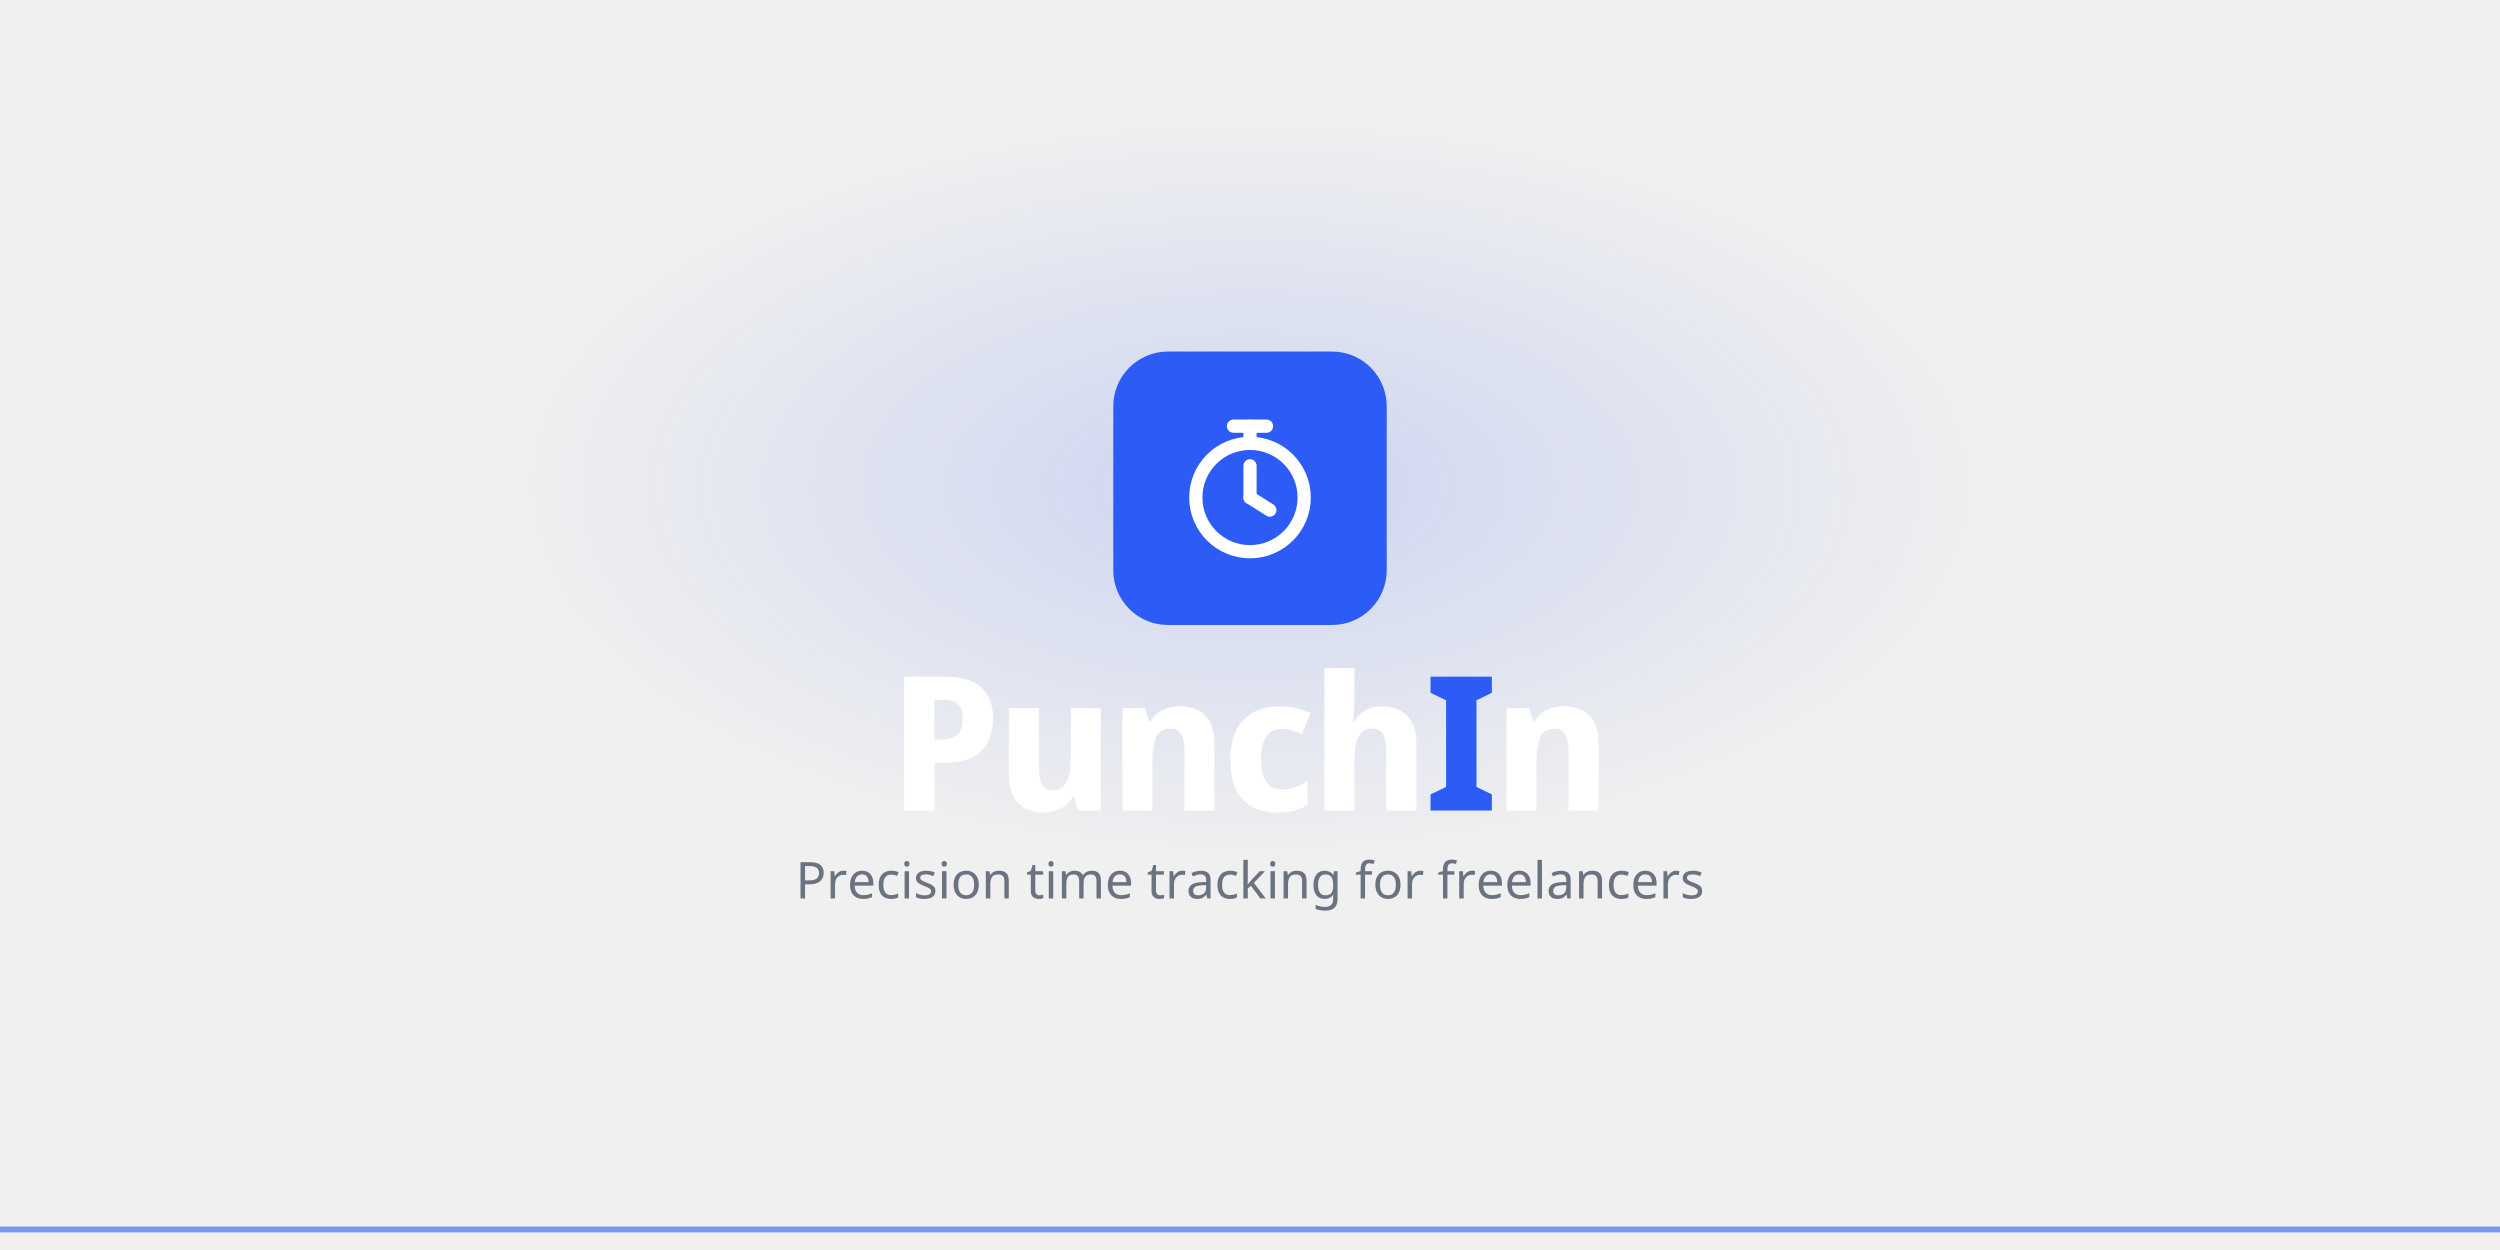
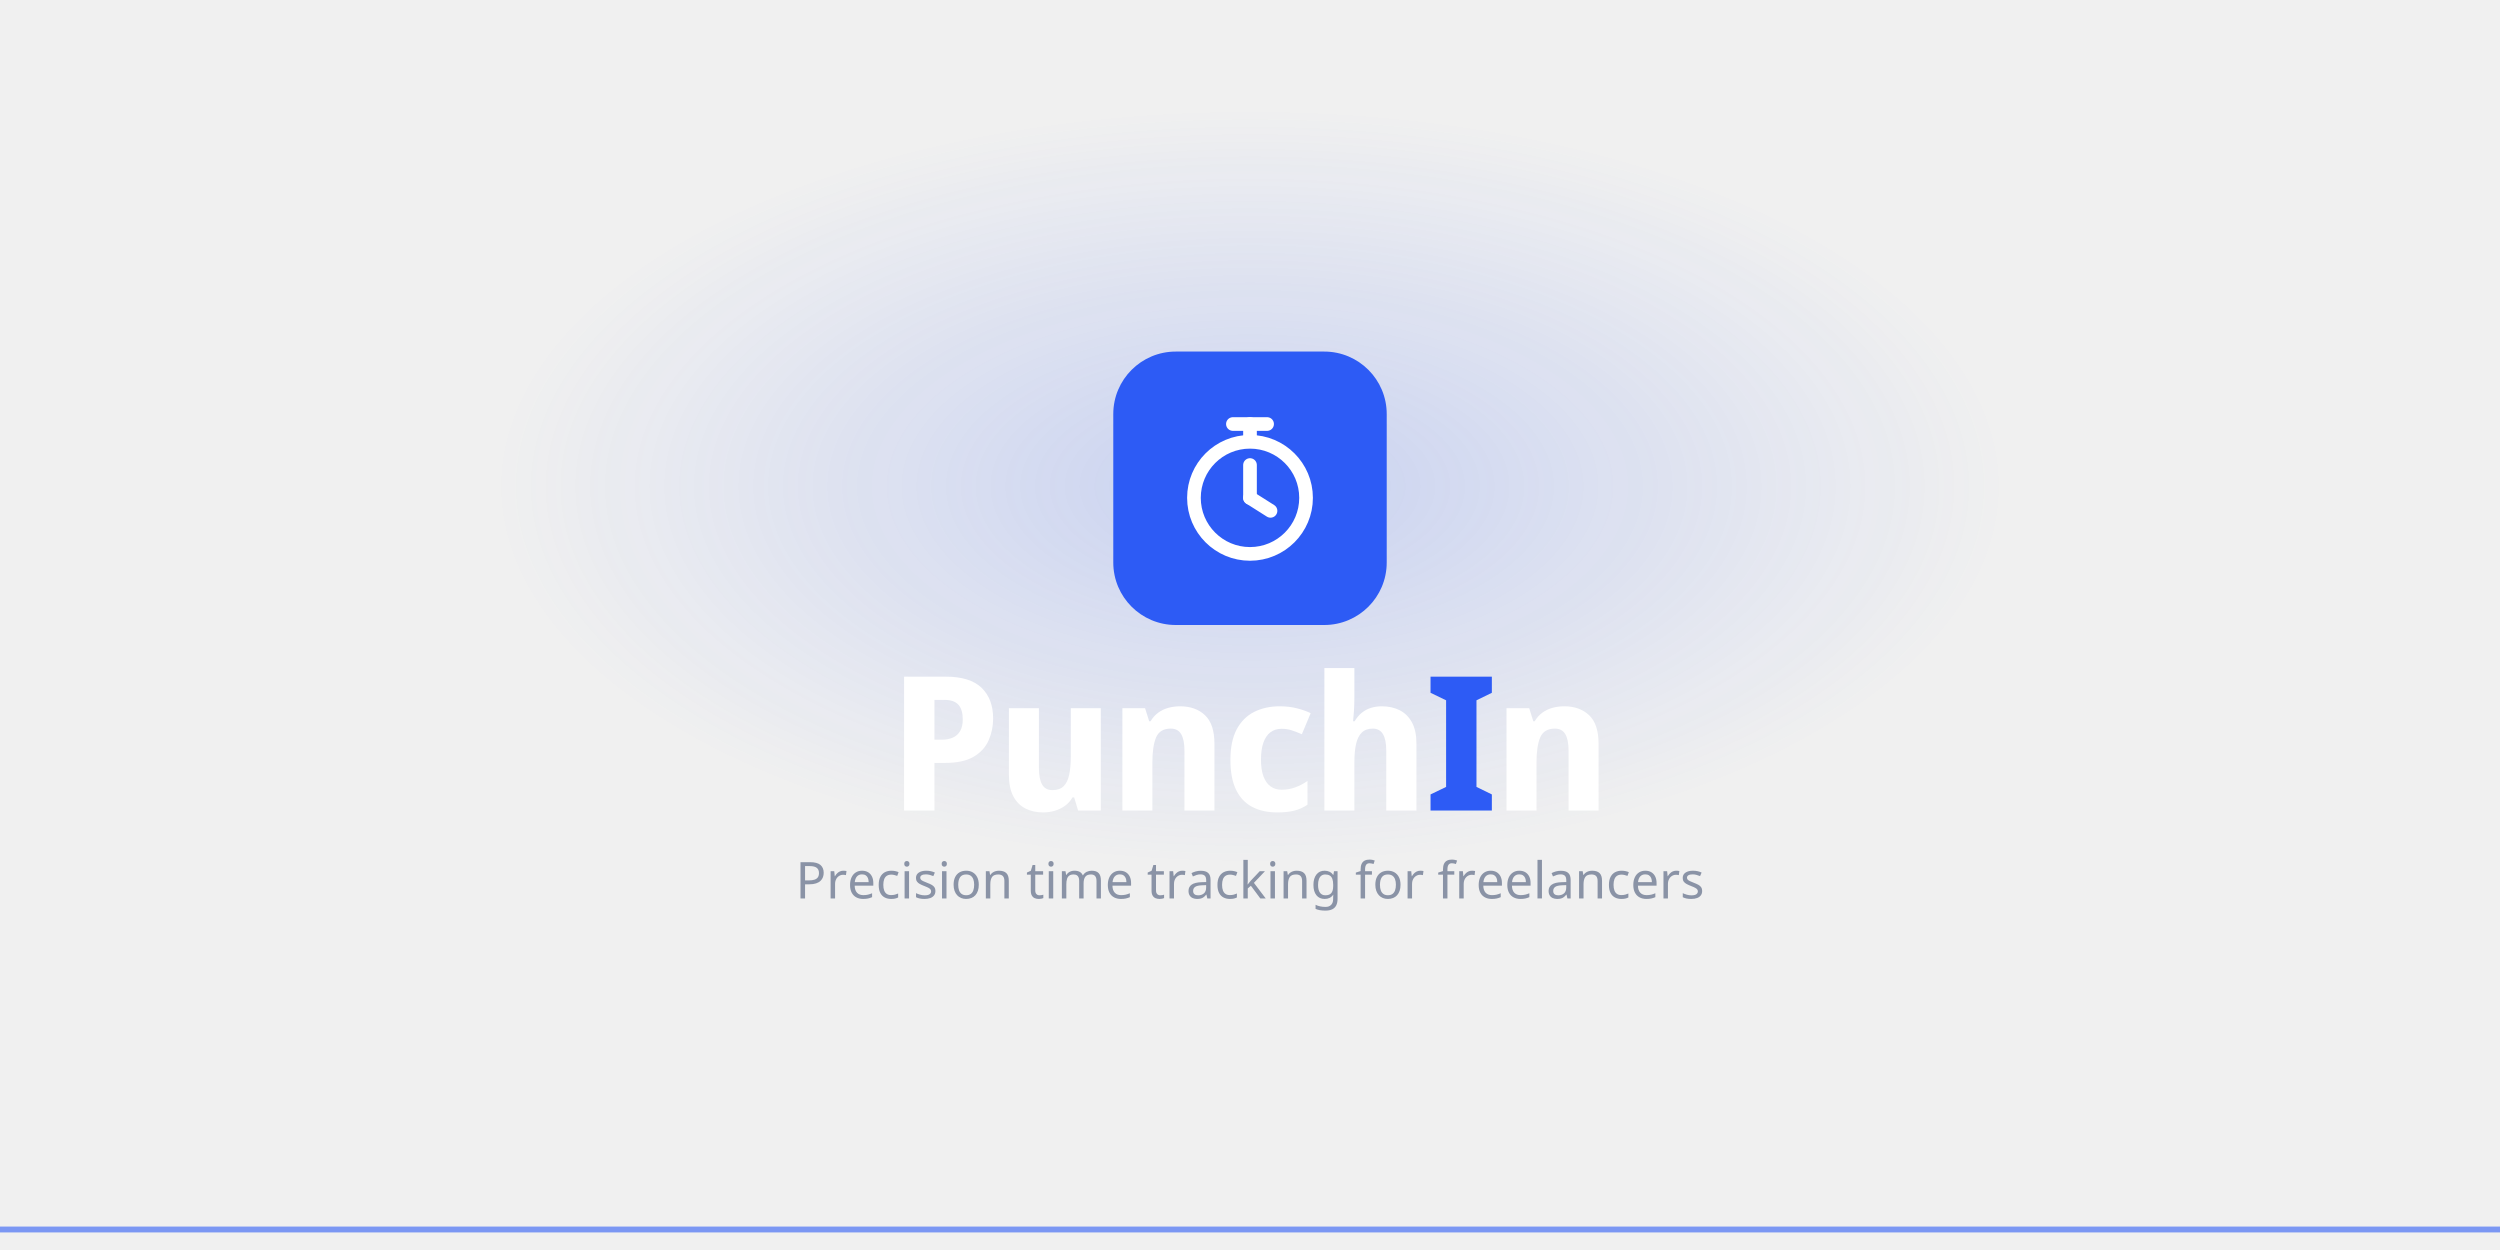
<svg xmlns="http://www.w3.org/2000/svg" viewBox="0 0 1280 640" width="1280" height="640">
  <defs>
    <radialGradient id="glow" cx="50%" cy="39%" r="30%">
-       <stop offset="0%" stop-color="#2D5BF5" stop-opacity="0.18" />
+       <stop offset="0%" stop-color="#2D5BF5" stop-opacity="0.20" />
      <stop offset="100%" stop-color="#2D5BF5" stop-opacity="0" />
    </radialGradient>
  </defs>
  <rect width="1280" height="640" fill="url(#glow)" />
-   <rect x="570" y="180" width="140" height="140" rx="28" fill="#2D5BF5" />
-   <g transform="translate(599.40 209.40) scale(3.3833)" fill="none" stroke="#FFFFFF" stroke-width="2" stroke-linecap="round" stroke-linejoin="round">
+   <rect x="570" y="180" width="140" height="140" rx="32" fill="#2D5BF5" />
+   <g transform="translate(598,208) scale(3.5)" fill="none" stroke="#FFFFFF" stroke-width="2" stroke-linecap="round" stroke-linejoin="round">
    <path d="M9.5 2.6h5" />
    <path d="M12 2.6v2.4" />
    <circle cx="12" cy="13.4" r="8.2" />
    <path d="M12 13.4V8.6" />
    <path d="M12 13.4l3 1.9" />
-     <circle cx="12" cy="13.4" r="0.9" fill="#FFFFFF" stroke="none" />
+     <circle cx="12" cy="13.4" r="0.6" fill="#FFFFFF" stroke="none" />
  </g>
-   <g fill="#FFFFFF">
-     <g transform="translate(455.30,415) scale(0.096,-0.096)">
+   <g transform="translate(455.30,415) scale(0.096,-0.096)">
+     <g fill="#FFFFFF">
      <path transform="translate(0.00,0)" d="M302 714Q431 714 492.5 654.5Q554 595 554 491Q554 429 530.0 374.5Q506 320 450.0 287.0Q394 254 297 254H241V0H79V714ZM297 590H241V378H282Q314 378 339.0 389.0Q364 400 378.0 424.0Q392 448 392 486Q392 539 368.5 564.5Q345 590 297 590Z" />
      <path transform="translate(572.17,0)" d="M556 546V0H435L414 70H405Q389 42 364.0 24.5Q339 7 309.5 -1.5Q280 -10 248 -10Q195 -10 154.0 11.0Q113 32 89.5 76.0Q66 120 66 190V546H226V227Q226 169 243.0 139.0Q260 109 298 109Q337 109 358.0 130.0Q379 151 387.5 191.0Q396 231 396 289V546Z" />
      <path transform="translate(1175.33,0)" d="M376 556Q458 556 508.5 508.5Q559 461 559 356V0H399V319Q399 378 381.5 407.5Q364 437 326 437Q268 437 248.0 390.5Q228 344 228 257V0H68V546H189L211 476H218Q235 504 258.5 521.5Q282 539 312.0 547.5Q342 556 376 556Z" />
      <path transform="translate(1778.50,0)" d="M291 -10Q213 -10 157.0 19.5Q101 49 71.0 111.0Q41 173 41 270Q41 370 74.5 433.0Q108 496 167.5 526.0Q227 556 304 556Q354 556 397.0 545.0Q440 534 469 519L422 407Q392 420 367.5 428.0Q343 436 314 436Q279 436 254.5 417.5Q230 399 217.0 362.5Q204 326 204 271Q204 217 217.5 181.5Q231 146 255.5 128.5Q280 111 314 111Q352 111 386.5 123.5Q421 136 452 158V31Q419 9 381.5 -0.5Q344 -10 291 -10Z" />
      <path transform="translate(2252.67,0)" d="M228 605Q228 565 225.5 528.0Q223 491 221 476H229Q246 504 267.5 521.5Q289 539 316.0 547.5Q343 556 374 556Q428 556 469.5 535.0Q511 514 535.0 470.147Q559 426.294 559 355.925V0H398V319Q398 378.457 380.327 407.729Q362.655 437 326 437Q289.025 437 267.513 416.0Q246 395 237.0 354.98Q228 314.96 228 257V0H68V760H228Z" />
-       <path transform="translate(2855.83,0)" d="M358 0H31V86L114 126V588L31 628V714H358V628L276 588V126L358 86Z" fill="#2D5BF5" />
      <path transform="translate(3224.00,0)" d="M376 556Q458 556 508.5 508.5Q559 461 559 356V0H399V319Q399 378 381.5 407.5Q364 437 326 437Q268 437 248.0 390.5Q228 344 228 257V0H68V546H189L211 476H218Q235 504 258.5 521.5Q282 539 312.0 547.5Q342 556 376 556Z" />
    </g>
+     <g fill="#2D5BF5">
+       <path transform="translate(2855.83,0)" d="M358 0H31V86L114 126V588L31 628V714H358V628L276 588V126L358 86Z" />
+     </g>
  </g>
-   <g fill="#6B7280">
+   <g fill="#8A93A6">
    <g transform="translate(407.33,460) scale(0.026,-0.026)">
      <path transform="translate(0.00,0)" d="M286 714Q426 714 490.0 659.0Q554 604 554 504Q554 460 539.5 419.5Q525 379 492.0 347.0Q459 315 404.0 296.5Q349 278 269 278H187V0H97V714ZM278 637H187V355H259Q327 355 372.0 369.5Q417 384 439.0 416.0Q461 448 461 500Q461 569 417.0 603.0Q373 637 278 637Z" />
      <path transform="translate(605.00,0)" d="M335 546Q350 546 367.5 544.5Q385 543 398 540L387 459Q374 462 358.5 464.0Q343 466 329 466Q298 466 270.0 453.0Q242 440 220.0 416.5Q198 393 185.5 360.0Q173 327 173 286V0H85V536H157L167 438H171Q188 468 212.0 492.5Q236 517 267.0 531.5Q298 546 335 546Z" />
      <path transform="translate(1018.00,0)" d="M292 546Q361 546 410.5 516.0Q460 486 486.5 431.5Q513 377 513 304V251H146Q148 160 192.5 112.5Q237 65 317 65Q368 65 407.5 74.5Q447 84 489 102V25Q448 7 408.0 -1.5Q368 -10 313 -10Q237 -10 178.5 21.0Q120 52 87.5 113.5Q55 175 55 264Q55 352 84.5 415.0Q114 478 167.5 512.0Q221 546 292 546ZM291 474Q228 474 191.5 433.5Q155 393 148 321H421Q421 367 407.0 401.0Q393 435 364.5 454.5Q336 474 291 474Z" />
      <path transform="translate(1582.00,0)" d="M300 -10Q229 -10 173.5 19.0Q118 48 86.5 109.0Q55 170 55 265Q55 364 88.0 426.0Q121 488 177.5 517.0Q234 546 306 546Q347 546 385.0 537.5Q423 529 447 517L420 444Q396 453 364.0 461.0Q332 469 304 469Q250 469 215.0 446.0Q180 423 163.0 378.0Q146 333 146 266Q146 202 163.0 157.0Q180 112 214.0 89.0Q248 66 299 66Q343 66 376.5 75.0Q410 84 438 97V19Q411 5 378.5 -2.5Q346 -10 300 -10Z" />
      <path transform="translate(2062.00,0)" d="M173 536V0H85V536ZM130 737Q150 737 165.5 723.5Q181 710 181 681Q181 653 165.5 639.0Q150 625 130 625Q108 625 93.0 639.0Q78 653 78 681Q78 710 93.0 723.5Q108 737 130 737Z" />
      <path transform="translate(2320.00,0)" d="M434 148Q434 96 408.0 61.0Q382 26 334.0 8.0Q286 -10 220 -10Q164 -10 123.5 -1.0Q83 8 52 24V104Q84 88 129.5 74.5Q175 61 222 61Q289 61 319.0 82.5Q349 104 349 140Q349 160 338.0 176.0Q327 192 298.5 208.0Q270 224 217 244Q165 264 128.0 284.0Q91 304 71.0 332.0Q51 360 51 404Q51 472 106.5 509.0Q162 546 252 546Q301 546 343.5 536.5Q386 527 423 510L393 440Q359 454 322.0 464.0Q285 474 246 474Q192 474 163.5 456.5Q135 439 135 409Q135 387 148.0 371.5Q161 356 191.5 341.5Q222 327 273 307Q324 288 360.0 268.0Q396 248 415.0 219.5Q434 191 434 148Z" />
      <path transform="translate(2799.00,0)" d="M173 536V0H85V536ZM130 737Q150 737 165.5 723.5Q181 710 181 681Q181 653 165.5 639.0Q150 625 130 625Q108 625 93.0 639.0Q78 653 78 681Q78 710 93.0 723.5Q108 737 130 737Z" />
      <path transform="translate(3057.00,0)" d="M551 269Q551 202 533.5 150.5Q516 99 483.5 63.0Q451 27 404.5 8.5Q358 -10 301 -10Q248 -10 203.0 8.5Q158 27 125.0 63.0Q92 99 73.5 150.5Q55 202 55 269Q55 358 85.0 419.5Q115 481 171.0 513.5Q227 546 304 546Q377 546 432.5 513.5Q488 481 519.5 419.5Q551 358 551 269ZM146 269Q146 206 162.5 159.5Q179 113 214.0 88.0Q249 63 303 63Q357 63 392.0 88.0Q427 113 443.5 159.5Q460 206 460 269Q460 333 443.0 378.0Q426 423 391.5 447.5Q357 472 302 472Q220 472 183.0 418.0Q146 364 146 269Z" />
      <path transform="translate(3662.00,0)" d="M343 546Q439 546 488.0 499.5Q537 453 537 349V0H450V343Q450 408 421.0 440.0Q392 472 330 472Q241 472 207.0 422.0Q173 372 173 278V0H85V536H156L169 463H174Q192 491 218.5 509.5Q245 528 277.0 537.0Q309 546 343 546Z" />
      <path transform="translate(4540.00,0)" d="M264 62Q284 62 305.0 65.5Q326 69 339 73V6Q325 -1 299.0 -5.5Q273 -10 249 -10Q207 -10 171.5 4.5Q136 19 114.0 55.0Q92 91 92 156V468H16V510L93 545L128 659H180V536H335V468H180V158Q180 109 203.5 85.5Q227 62 264 62Z" />
      <path transform="translate(4901.00,0)" d="M173 536V0H85V536ZM130 737Q150 737 165.5 723.5Q181 710 181 681Q181 653 165.5 639.0Q150 625 130 625Q108 625 93.0 639.0Q78 653 78 681Q78 710 93.0 723.5Q108 737 130 737Z" />
      <path transform="translate(5159.00,0)" d="M673 546Q764 546 809.0 499.5Q854 453 854 349V0H767V345Q767 408 740.5 440.0Q714 472 658 472Q580 472 546.5 427.0Q513 382 513 296V0H426V345Q426 387 414.0 415.5Q402 444 378.0 458.0Q354 472 316 472Q262 472 231.0 449.5Q200 427 186.5 384.0Q173 341 173 278V0H85V536H156L169 463H174Q191 491 215.5 509.5Q240 528 270.0 537.0Q300 546 332 546Q394 546 435.5 524.0Q477 502 496 456H501Q528 502 574.5 524.0Q621 546 673 546Z" />
      <path transform="translate(6094.00,0)" d="M292 546Q361 546 410.5 516.0Q460 486 486.5 431.5Q513 377 513 304V251H146Q148 160 192.5 112.5Q237 65 317 65Q368 65 407.5 74.5Q447 84 489 102V25Q448 7 408.0 -1.5Q368 -10 313 -10Q237 -10 178.5 21.0Q120 52 87.5 113.5Q55 175 55 264Q55 352 84.5 415.0Q114 478 167.5 512.0Q221 546 292 546ZM291 474Q228 474 191.5 433.5Q155 393 148 321H421Q421 367 407.0 401.0Q393 435 364.5 454.5Q336 474 291 474Z" />
      <path transform="translate(6918.00,0)" d="M264 62Q284 62 305.0 65.5Q326 69 339 73V6Q325 -1 299.0 -5.5Q273 -10 249 -10Q207 -10 171.5 4.5Q136 19 114.0 55.0Q92 91 92 156V468H16V510L93 545L128 659H180V536H335V468H180V158Q180 109 203.5 85.5Q227 62 264 62Z" />
      <path transform="translate(7279.00,0)" d="M335 546Q350 546 367.5 544.5Q385 543 398 540L387 459Q374 462 358.5 464.0Q343 466 329 466Q298 466 270.0 453.0Q242 440 220.0 416.5Q198 393 185.5 360.0Q173 327 173 286V0H85V536H157L167 438H171Q188 468 212.0 492.5Q236 517 267.0 531.5Q298 546 335 546Z" />
      <path transform="translate(7692.00,0)" d="M288 545Q386 545 433.0 502.0Q480 459 480 365V0H416L399 76H395Q372 47 347.5 27.5Q323 8 291.5 -1.0Q260 -10 215 -10Q167 -10 128.5 7.0Q90 24 68.0 59.5Q46 95 46 149Q46 229 109.0 272.5Q172 316 303 320L394 323V355Q394 422 365.0 448.0Q336 474 283 474Q241 474 203.0 461.5Q165 449 132 433L105 499Q140 518 188.0 531.5Q236 545 288 545ZM314 259Q214 255 175.5 227.0Q137 199 137 148Q137 103 164.5 82.0Q192 61 235 61Q303 61 348.0 98.5Q393 136 393 214V262Z" />
      <path transform="translate(8253.00,0)" d="M300 -10Q229 -10 173.5 19.0Q118 48 86.5 109.0Q55 170 55 265Q55 364 88.0 426.0Q121 488 177.5 517.0Q234 546 306 546Q347 546 385.0 537.5Q423 529 447 517L420 444Q396 453 364.0 461.0Q332 469 304 469Q250 469 215.0 446.0Q180 423 163.0 378.0Q146 333 146 266Q146 202 163.0 157.0Q180 112 214.0 89.0Q248 66 299 66Q343 66 376.5 75.0Q410 84 438 97V19Q411 5 378.5 -2.5Q346 -10 300 -10Z" />
      <path transform="translate(8733.00,0)" d="M172 363Q172 347 170.5 321.0Q169 295 168 276H172Q178 284 190.0 299.0Q202 314 214.5 329.5Q227 345 236 355L407 536H510L293 307L525 0H419L233 250L172 197V0H85V760H172Z" />
      <path transform="translate(9267.00,0)" d="M173 536V0H85V536ZM130 737Q150 737 165.5 723.5Q181 710 181 681Q181 653 165.5 639.0Q150 625 130 625Q108 625 93.0 639.0Q78 653 78 681Q78 710 93.0 723.5Q108 737 130 737Z" />
      <path transform="translate(9525.00,0)" d="M343 546Q439 546 488.0 499.5Q537 453 537 349V0H450V343Q450 408 421.0 440.0Q392 472 330 472Q241 472 207.0 422.0Q173 372 173 278V0H85V536H156L169 463H174Q192 491 218.5 509.5Q245 528 277.0 537.0Q309 546 343 546Z" />
      <path transform="translate(10143.00,0)" d="M275 546Q328 546 370.5 526.0Q413 506 443 465H448L460 536H530V-9Q530 -85 504.0 -136.5Q478 -188 425.0 -214.0Q372 -240 290 -240Q232 -240 183.5 -231.5Q135 -223 97 -206V-125Q135 -145 186.0 -156.0Q237 -167 295 -167Q364 -167 403.5 -126.5Q443 -86 443 -16V5Q443 17 444.0 39.5Q445 62 446 71H442Q414 30 372.5 10.0Q331 -10 276 -10Q172 -10 113.5 63.0Q55 136 55 267Q55 395 113.5 470.5Q172 546 275 546ZM287 472Q242 472 210.5 448.0Q179 424 162.5 378.0Q146 332 146 266Q146 167 182.5 114.5Q219 62 289 62Q330 62 359.0 72.5Q388 83 407.0 105.5Q426 128 435.0 163.0Q444 198 444 246V267Q444 340 427.5 385.0Q411 430 376.0 451.0Q341 472 287 472Z" />
      <path transform="translate(11018.00,0)" d="M332 468H197V0H109V468H15V509L109 539V570Q109 639 129.5 682.0Q150 725 189.0 745.0Q228 765 283 765Q315 765 341.5 759.5Q368 754 387 747L364 678Q348 683 327.0 688.0Q306 693 284 693Q240 693 218.5 663.5Q197 634 197 571V536H332Z" />
      <path transform="translate(11362.00,0)" d="M551 269Q551 202 533.5 150.5Q516 99 483.5 63.0Q451 27 404.5 8.5Q358 -10 301 -10Q248 -10 203.0 8.5Q158 27 125.0 63.0Q92 99 73.5 150.5Q55 202 55 269Q55 358 85.0 419.5Q115 481 171.0 513.5Q227 546 304 546Q377 546 432.5 513.5Q488 481 519.5 419.5Q551 358 551 269ZM146 269Q146 206 162.5 159.5Q179 113 214.0 88.0Q249 63 303 63Q357 63 392.0 88.0Q427 113 443.5 159.5Q460 206 460 269Q460 333 443.0 378.0Q426 423 391.5 447.5Q357 472 302 472Q220 472 183.0 418.0Q146 364 146 269Z" />
      <path transform="translate(11967.00,0)" d="M335 546Q350 546 367.5 544.5Q385 543 398 540L387 459Q374 462 358.5 464.0Q343 466 329 466Q298 466 270.0 453.0Q242 440 220.0 416.5Q198 393 185.5 360.0Q173 327 173 286V0H85V536H157L167 438H171Q188 468 212.0 492.5Q236 517 267.0 531.5Q298 546 335 546Z" />
      <path transform="translate(12640.00,0)" d="M332 468H197V0H109V468H15V509L109 539V570Q109 639 129.5 682.0Q150 725 189.0 745.0Q228 765 283 765Q315 765 341.5 759.5Q368 754 387 747L364 678Q348 683 327.0 688.0Q306 693 284 693Q240 693 218.5 663.5Q197 634 197 571V536H332Z" />
      <path transform="translate(12984.00,0)" d="M335 546Q350 546 367.5 544.5Q385 543 398 540L387 459Q374 462 358.5 464.0Q343 466 329 466Q298 466 270.0 453.0Q242 440 220.0 416.5Q198 393 185.5 360.0Q173 327 173 286V0H85V536H157L167 438H171Q188 468 212.0 492.5Q236 517 267.0 531.5Q298 546 335 546Z" />
      <path transform="translate(13397.00,0)" d="M292 546Q361 546 410.5 516.0Q460 486 486.5 431.5Q513 377 513 304V251H146Q148 160 192.5 112.5Q237 65 317 65Q368 65 407.5 74.5Q447 84 489 102V25Q448 7 408.0 -1.5Q368 -10 313 -10Q237 -10 178.5 21.0Q120 52 87.5 113.5Q55 175 55 264Q55 352 84.5 415.0Q114 478 167.5 512.0Q221 546 292 546ZM291 474Q228 474 191.5 433.5Q155 393 148 321H421Q421 367 407.0 401.0Q393 435 364.5 454.5Q336 474 291 474Z" />
      <path transform="translate(13961.00,0)" d="M292 546Q361 546 410.5 516.0Q460 486 486.5 431.5Q513 377 513 304V251H146Q148 160 192.5 112.5Q237 65 317 65Q368 65 407.5 74.5Q447 84 489 102V25Q448 7 408.0 -1.5Q368 -10 313 -10Q237 -10 178.5 21.0Q120 52 87.5 113.5Q55 175 55 264Q55 352 84.5 415.0Q114 478 167.5 512.0Q221 546 292 546ZM291 474Q228 474 191.5 433.5Q155 393 148 321H421Q421 367 407.0 401.0Q393 435 364.5 454.5Q336 474 291 474Z" />
      <path transform="translate(14525.00,0)" d="M173 0H85V760H173Z" />
      <path transform="translate(14783.00,0)" d="M288 545Q386 545 433.0 502.0Q480 459 480 365V0H416L399 76H395Q372 47 347.5 27.5Q323 8 291.5 -1.0Q260 -10 215 -10Q167 -10 128.5 7.0Q90 24 68.0 59.5Q46 95 46 149Q46 229 109.0 272.5Q172 316 303 320L394 323V355Q394 422 365.0 448.0Q336 474 283 474Q241 474 203.0 461.5Q165 449 132 433L105 499Q140 518 188.0 531.5Q236 545 288 545ZM314 259Q214 255 175.5 227.0Q137 199 137 148Q137 103 164.5 82.0Q192 61 235 61Q303 61 348.0 98.5Q393 136 393 214V262Z" />
      <path transform="translate(15344.00,0)" d="M343 546Q439 546 488.0 499.5Q537 453 537 349V0H450V343Q450 408 421.0 440.0Q392 472 330 472Q241 472 207.0 422.0Q173 372 173 278V0H85V536H156L169 463H174Q192 491 218.5 509.5Q245 528 277.0 537.0Q309 546 343 546Z" />
      <path transform="translate(15962.00,0)" d="M300 -10Q229 -10 173.5 19.0Q118 48 86.5 109.0Q55 170 55 265Q55 364 88.0 426.0Q121 488 177.5 517.0Q234 546 306 546Q347 546 385.0 537.5Q423 529 447 517L420 444Q396 453 364.0 461.0Q332 469 304 469Q250 469 215.0 446.0Q180 423 163.0 378.0Q146 333 146 266Q146 202 163.0 157.0Q180 112 214.0 89.0Q248 66 299 66Q343 66 376.5 75.0Q410 84 438 97V19Q411 5 378.5 -2.5Q346 -10 300 -10Z" />
      <path transform="translate(16442.00,0)" d="M292 546Q361 546 410.5 516.0Q460 486 486.5 431.5Q513 377 513 304V251H146Q148 160 192.5 112.5Q237 65 317 65Q368 65 407.5 74.5Q447 84 489 102V25Q448 7 408.0 -1.5Q368 -10 313 -10Q237 -10 178.5 21.0Q120 52 87.5 113.5Q55 175 55 264Q55 352 84.5 415.0Q114 478 167.5 512.0Q221 546 292 546ZM291 474Q228 474 191.5 433.5Q155 393 148 321H421Q421 367 407.0 401.0Q393 435 364.5 454.5Q336 474 291 474Z" />
      <path transform="translate(17006.00,0)" d="M335 546Q350 546 367.5 544.5Q385 543 398 540L387 459Q374 462 358.5 464.0Q343 466 329 466Q298 466 270.0 453.0Q242 440 220.0 416.5Q198 393 185.5 360.0Q173 327 173 286V0H85V536H157L167 438H171Q188 468 212.0 492.5Q236 517 267.0 531.5Q298 546 335 546Z" />
      <path transform="translate(17419.00,0)" d="M434 148Q434 96 408.0 61.0Q382 26 334.0 8.0Q286 -10 220 -10Q164 -10 123.5 -1.0Q83 8 52 24V104Q84 88 129.5 74.5Q175 61 222 61Q289 61 319.0 82.5Q349 104 349 140Q349 160 338.0 176.0Q327 192 298.5 208.0Q270 224 217 244Q165 264 128.0 284.0Q91 304 71.0 332.0Q51 360 51 404Q51 472 106.5 509.0Q162 546 252 546Q301 546 343.5 536.5Q386 527 423 510L393 440Q359 454 322.0 464.0Q285 474 246 474Q192 474 163.5 456.5Q135 439 135 409Q135 387 148.0 371.5Q161 356 191.5 341.5Q222 327 273 307Q324 288 360.0 268.0Q396 248 415.0 219.5Q434 191 434 148Z" />
    </g>
  </g>
  <rect x="0" y="628" width="1280" height="3" fill="#2D5BF5" opacity="0.6" />
</svg>
